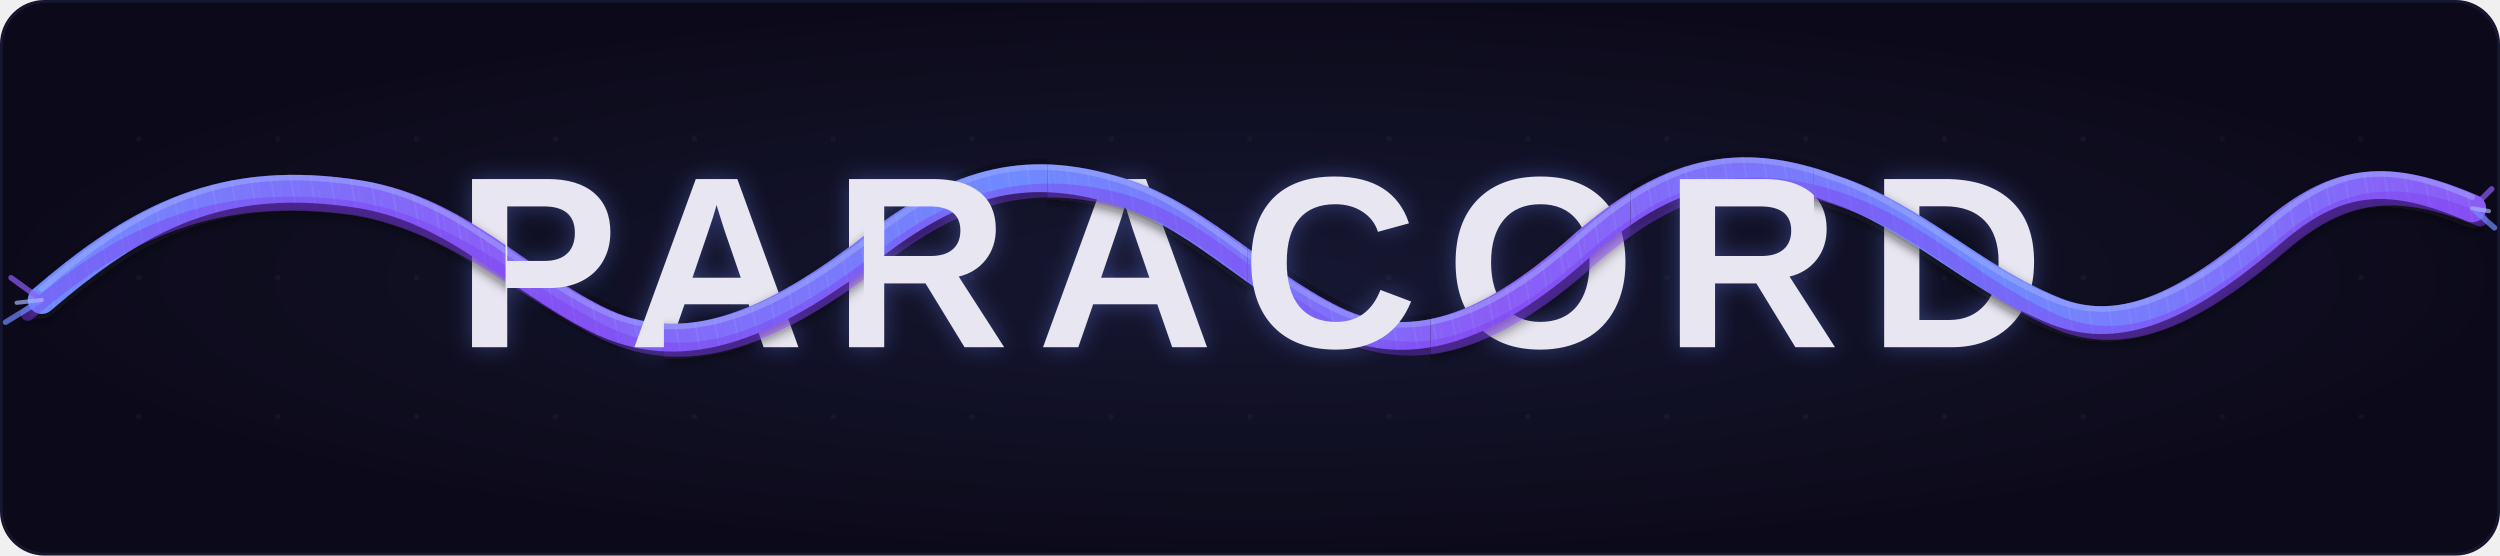
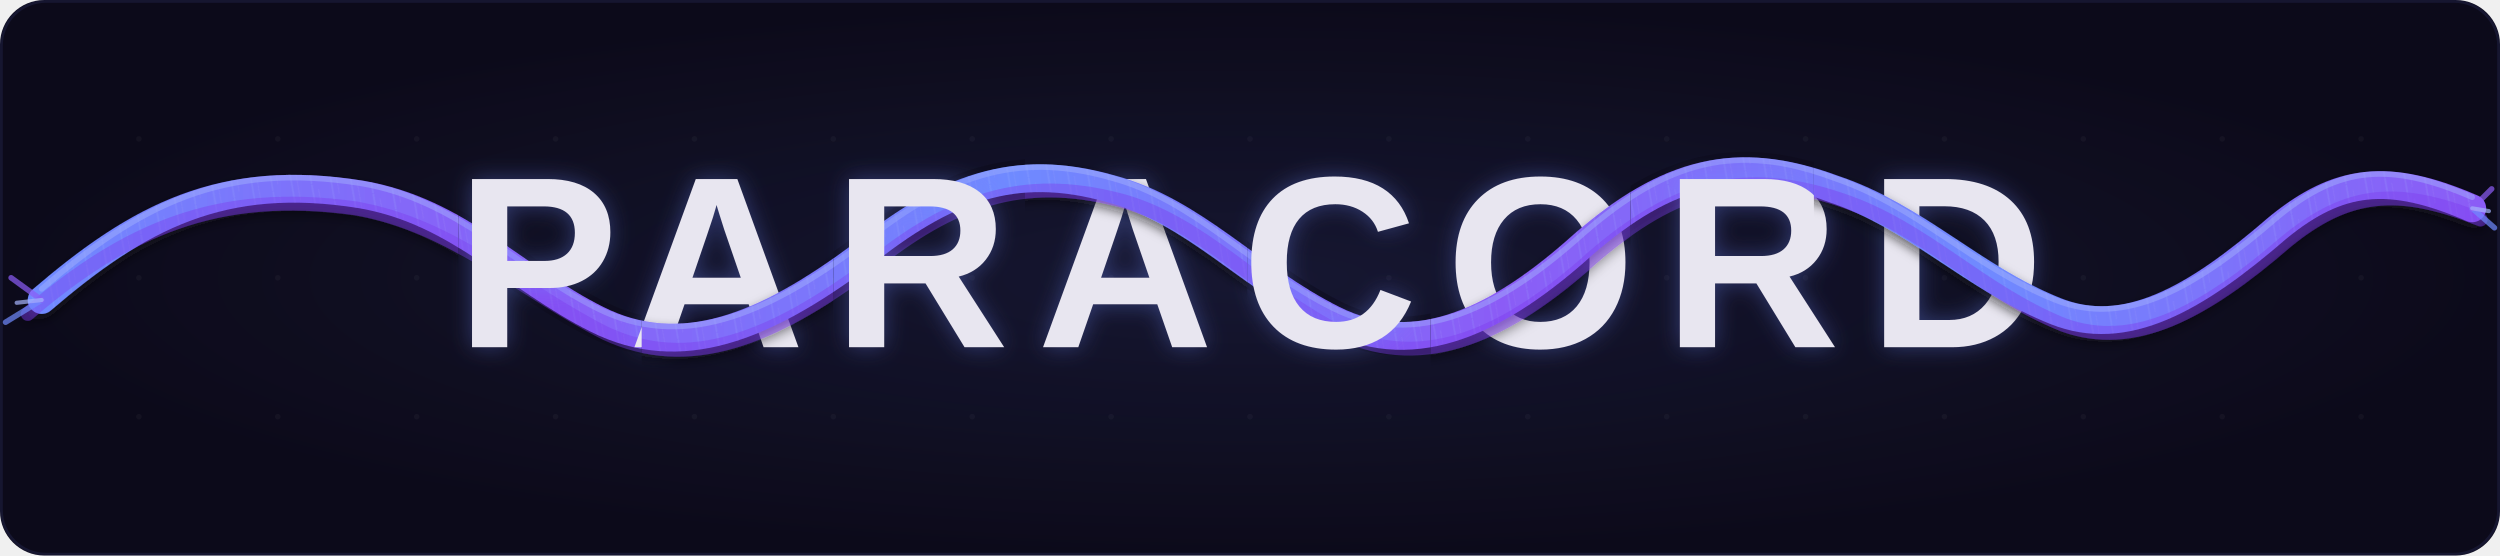
<svg xmlns="http://www.w3.org/2000/svg" viewBox="0 0 900 200" fill="none">
  <defs>
    <linearGradient id="ropeGrad" x1="0%" y1="0%" x2="100%" y2="0%">
      <stop offset="0%" stop-color="#6f8aff" />
      <stop offset="20%" stop-color="#8b5cf6" />
      <stop offset="40%" stop-color="#6f8aff" />
      <stop offset="60%" stop-color="#8b5cf6" />
      <stop offset="80%" stop-color="#6f8aff" />
      <stop offset="100%" stop-color="#8b5cf6" />
    </linearGradient>
    <radialGradient id="bgGlow" cx="50%" cy="50%" r="50%">
      <stop offset="0%" stop-color="#6f8aff" stop-opacity="0.1" />
      <stop offset="100%" stop-color="#6f8aff" stop-opacity="0" />
    </radialGradient>
    <filter id="textGlow" x="-10%" y="-20%" width="120%" height="140%">
      <feGaussianBlur in="SourceAlpha" stdDeviation="4" result="blur" />
      <feFlood flood-color="#6f8aff" flood-opacity="0.35" />
      <feComposite in2="blur" operator="in" />
      <feMerge>
        <feMergeNode />
        <feMergeNode in="SourceGraphic" />
      </feMerge>
    </filter>
    <pattern id="ropeTexture" patternUnits="userSpaceOnUse" width="10" height="10" patternTransform="rotate(35)">
      <line x1="0" y1="0" x2="10" y2="10" stroke="#a5b4fc" stroke-width="0.6" stroke-opacity="0.3" />
      <line x1="3" y1="0" x2="13" y2="10" stroke="#c4b5fd" stroke-width="0.3" stroke-opacity="0.2" />
    </pattern>
    <filter id="ropeShadow" x="-5%" y="-5%" width="110%" height="120%">
      <feDropShadow dx="0" dy="2" stdDeviation="2" flood-color="#0c0a1a" flood-opacity="0.6" />
    </filter>
    <clipPath id="behindLetters">
-       <rect x="182" y="0" width="57" height="200" />
-       <rect x="311" y="0" width="66" height="200" />
+       <rect x="165" y="0" width="66" height="200" />
+       <rect x="300" y="0" width="69" height="200" />
      <rect x="449" y="0" width="66" height="200" />
      <rect x="587" y="0" width="66" height="200" />
    </clipPath>
    <clipPath id="inFrontOfLetters">
-       <rect x="0" y="0" width="182" height="200" />
-       <rect x="239" y="0" width="72" height="200" />
-       <rect x="377" y="0" width="72" height="200" />
+       <rect x="0" y="0" width="165" height="200" />
+       <rect x="231" y="0" width="69" height="200" />
+       <rect x="369" y="0" width="80" height="200" />
      <rect x="515" y="0" width="72" height="200" />
      <rect x="653" y="0" width="247" height="200" />
    </clipPath>
  </defs>
  <rect width="900" height="200" fill="#0c0a1a" rx="16" />
  <rect width="900" height="200" fill="url(#bgGlow)" rx="16" />
  <g opacity="0.035">
    <circle cx="50" cy="50" r="1" fill="#fff" />
    <circle cx="100" cy="50" r="1" fill="#fff" />
    <circle cx="150" cy="50" r="1" fill="#fff" />
    <circle cx="200" cy="50" r="1" fill="#fff" />
    <circle cx="250" cy="50" r="1" fill="#fff" />
    <circle cx="300" cy="50" r="1" fill="#fff" />
    <circle cx="350" cy="50" r="1" fill="#fff" />
    <circle cx="400" cy="50" r="1" fill="#fff" />
    <circle cx="450" cy="50" r="1" fill="#fff" />
    <circle cx="500" cy="50" r="1" fill="#fff" />
    <circle cx="550" cy="50" r="1" fill="#fff" />
    <circle cx="600" cy="50" r="1" fill="#fff" />
    <circle cx="650" cy="50" r="1" fill="#fff" />
    <circle cx="700" cy="50" r="1" fill="#fff" />
    <circle cx="750" cy="50" r="1" fill="#fff" />
    <circle cx="800" cy="50" r="1" fill="#fff" />
    <circle cx="850" cy="50" r="1" fill="#fff" />
    <circle cx="50" cy="100" r="1" fill="#fff" />
    <circle cx="100" cy="100" r="1" fill="#fff" />
    <circle cx="150" cy="100" r="1" fill="#fff" />
    <circle cx="200" cy="100" r="1" fill="#fff" />
    <circle cx="250" cy="100" r="1" fill="#fff" />
    <circle cx="300" cy="100" r="1" fill="#fff" />
    <circle cx="350" cy="100" r="1" fill="#fff" />
    <circle cx="400" cy="100" r="1" fill="#fff" />
    <circle cx="450" cy="100" r="1" fill="#fff" />
    <circle cx="500" cy="100" r="1" fill="#fff" />
    <circle cx="550" cy="100" r="1" fill="#fff" />
    <circle cx="600" cy="100" r="1" fill="#fff" />
    <circle cx="650" cy="100" r="1" fill="#fff" />
    <circle cx="700" cy="100" r="1" fill="#fff" />
    <circle cx="750" cy="100" r="1" fill="#fff" />
    <circle cx="800" cy="100" r="1" fill="#fff" />
    <circle cx="850" cy="100" r="1" fill="#fff" />
    <circle cx="50" cy="150" r="1" fill="#fff" />
    <circle cx="100" cy="150" r="1" fill="#fff" />
    <circle cx="150" cy="150" r="1" fill="#fff" />
    <circle cx="200" cy="150" r="1" fill="#fff" />
    <circle cx="250" cy="150" r="1" fill="#fff" />
    <circle cx="300" cy="150" r="1" fill="#fff" />
    <circle cx="350" cy="150" r="1" fill="#fff" />
    <circle cx="400" cy="150" r="1" fill="#fff" />
    <circle cx="450" cy="150" r="1" fill="#fff" />
    <circle cx="500" cy="150" r="1" fill="#fff" />
    <circle cx="550" cy="150" r="1" fill="#fff" />
    <circle cx="600" cy="150" r="1" fill="#fff" />
    <circle cx="650" cy="150" r="1" fill="#fff" />
    <circle cx="700" cy="150" r="1" fill="#fff" />
    <circle cx="750" cy="150" r="1" fill="#fff" />
    <circle cx="800" cy="150" r="1" fill="#fff" />
    <circle cx="850" cy="150" r="1" fill="#fff" />
  </g>
  <g clip-path="url(#behindLetters)">
    <path d="       M 15,108       C 50,78 80,62 130,70       C 165,76 185,100 215,115       C 245,130 275,118 310,92       C 340,68 365,58 400,68       C 430,76 450,100 480,115       C 510,130 540,115 570,88       C 600,62 625,55 660,68       C 690,78 710,100 740,112       C 765,122 790,108 820,82       C 842,64 860,62 890,75     " stroke="#0c0a1a" stroke-width="14" stroke-linecap="round" fill="none" opacity="0.5" />
    <path d="       M 15,108       C 50,78 80,62 130,70       C 165,76 185,100 215,115       C 245,130 275,118 310,92       C 340,68 365,58 400,68       C 430,76 450,100 480,115       C 510,130 540,115 570,88       C 600,62 625,55 660,68       C 690,78 710,100 740,112       C 765,122 790,108 820,82       C 842,64 860,62 890,75     " stroke="url(#ropeGrad)" stroke-width="10" stroke-linecap="round" fill="none" />
    <path d="       M 15,108       C 50,78 80,62 130,70       C 165,76 185,100 215,115       C 245,130 275,118 310,92       C 340,68 365,58 400,68       C 430,76 450,100 480,115       C 510,130 540,115 570,88       C 600,62 625,55 660,68       C 690,78 710,100 740,112       C 765,122 790,108 820,82       C 842,64 860,62 890,75     " stroke="url(#ropeTexture)" stroke-width="10" stroke-linecap="round" fill="none" opacity="0.5" />
    <path d="       M 15,104       C 50,74 80,58 130,66       C 165,72 185,96 215,111       C 245,126 275,114 310,88       C 340,64 365,54 400,64       C 430,72 450,96 480,111       C 510,126 540,111 570,84       C 600,58 625,51 660,64       C 690,74 710,96 740,108       C 765,118 790,104 820,78       C 842,60 860,58 890,71     " stroke="#a5b4fc" stroke-width="2" stroke-linecap="round" fill="none" opacity="0.4" />
    <path d="       M 10,113       C 45,83 78,68 128,75       C 163,81 188,105 218,120       C 248,134 278,122 313,96       C 343,72 368,63 403,72       C 433,80 453,105 483,120       C 513,134 543,120 573,93       C 603,67 628,60 663,72       C 693,82 713,105 743,117       C 768,126 793,113 823,87       C 845,69 863,67 893,79     " stroke="#7c3aed" stroke-width="5" stroke-linecap="round" fill="none" opacity="0.4" />
  </g>
  <text x="450" y="125" text-anchor="middle" font-family="'Segoe UI', 'Helvetica Neue', Arial, sans-serif" font-size="88" font-weight="800" letter-spacing="10" fill="#e8e6f0" filter="url(#textGlow)">PARACORD</text>
  <g clip-path="url(#inFrontOfLetters)" filter="url(#ropeShadow)">
    <path d="       M 15,108       C 50,78 80,62 130,70       C 165,76 185,100 215,115       C 245,130 275,118 310,92       C 340,68 365,58 400,68       C 430,76 450,100 480,115       C 510,130 540,115 570,88       C 600,62 625,55 660,68       C 690,78 710,100 740,112       C 765,122 790,108 820,82       C 842,64 860,62 890,75     " stroke="url(#ropeGrad)" stroke-width="10" stroke-linecap="round" fill="none" />
    <path d="       M 15,108       C 50,78 80,62 130,70       C 165,76 185,100 215,115       C 245,130 275,118 310,92       C 340,68 365,58 400,68       C 430,76 450,100 480,115       C 510,130 540,115 570,88       C 600,62 625,55 660,68       C 690,78 710,100 740,112       C 765,122 790,108 820,82       C 842,64 860,62 890,75     " stroke="url(#ropeTexture)" stroke-width="10" stroke-linecap="round" fill="none" opacity="0.5" />
    <path d="       M 15,104       C 50,74 80,58 130,66       C 165,72 185,96 215,111       C 245,126 275,114 310,88       C 340,64 365,54 400,64       C 430,72 450,96 480,111       C 510,126 540,111 570,84       C 600,58 625,51 660,64       C 690,74 710,96 740,108       C 765,118 790,104 820,78       C 842,60 860,58 890,71     " stroke="#a5b4fc" stroke-width="2" stroke-linecap="round" fill="none" opacity="0.45" />
    <path d="       M 10,113       C 45,83 78,68 128,75       C 163,81 188,105 218,120       C 248,134 278,122 313,96       C 343,72 368,63 403,72       C 433,80 453,105 483,120       C 513,134 543,120 573,93       C 603,67 628,60 663,72       C 693,82 713,105 743,117       C 768,126 793,113 823,87       C 845,69 863,67 893,79     " stroke="#7c3aed" stroke-width="5" stroke-linecap="round" fill="none" opacity="0.4" />
  </g>
  <g opacity="0.7">
    <line x1="15" y1="108" x2="2" y2="116" stroke="#6f8aff" stroke-width="2" stroke-linecap="round" />
    <line x1="15" y1="108" x2="4" y2="100" stroke="#8b5cf6" stroke-width="2" stroke-linecap="round" />
    <line x1="15" y1="108" x2="6" y2="109" stroke="#a5b4fc" stroke-width="1.5" stroke-linecap="round" />
  </g>
  <g opacity="0.7">
    <line x1="890" y1="75" x2="898" y2="82" stroke="#6f8aff" stroke-width="2" stroke-linecap="round" />
    <line x1="890" y1="75" x2="897" y2="68" stroke="#8b5cf6" stroke-width="2" stroke-linecap="round" />
    <line x1="890" y1="75" x2="896" y2="76" stroke="#a5b4fc" stroke-width="1.5" stroke-linecap="round" />
  </g>
  <rect x="0.5" y="0.5" width="899" height="199" rx="16" fill="none" stroke="#6f8aff" stroke-opacity="0.1" />
</svg>
